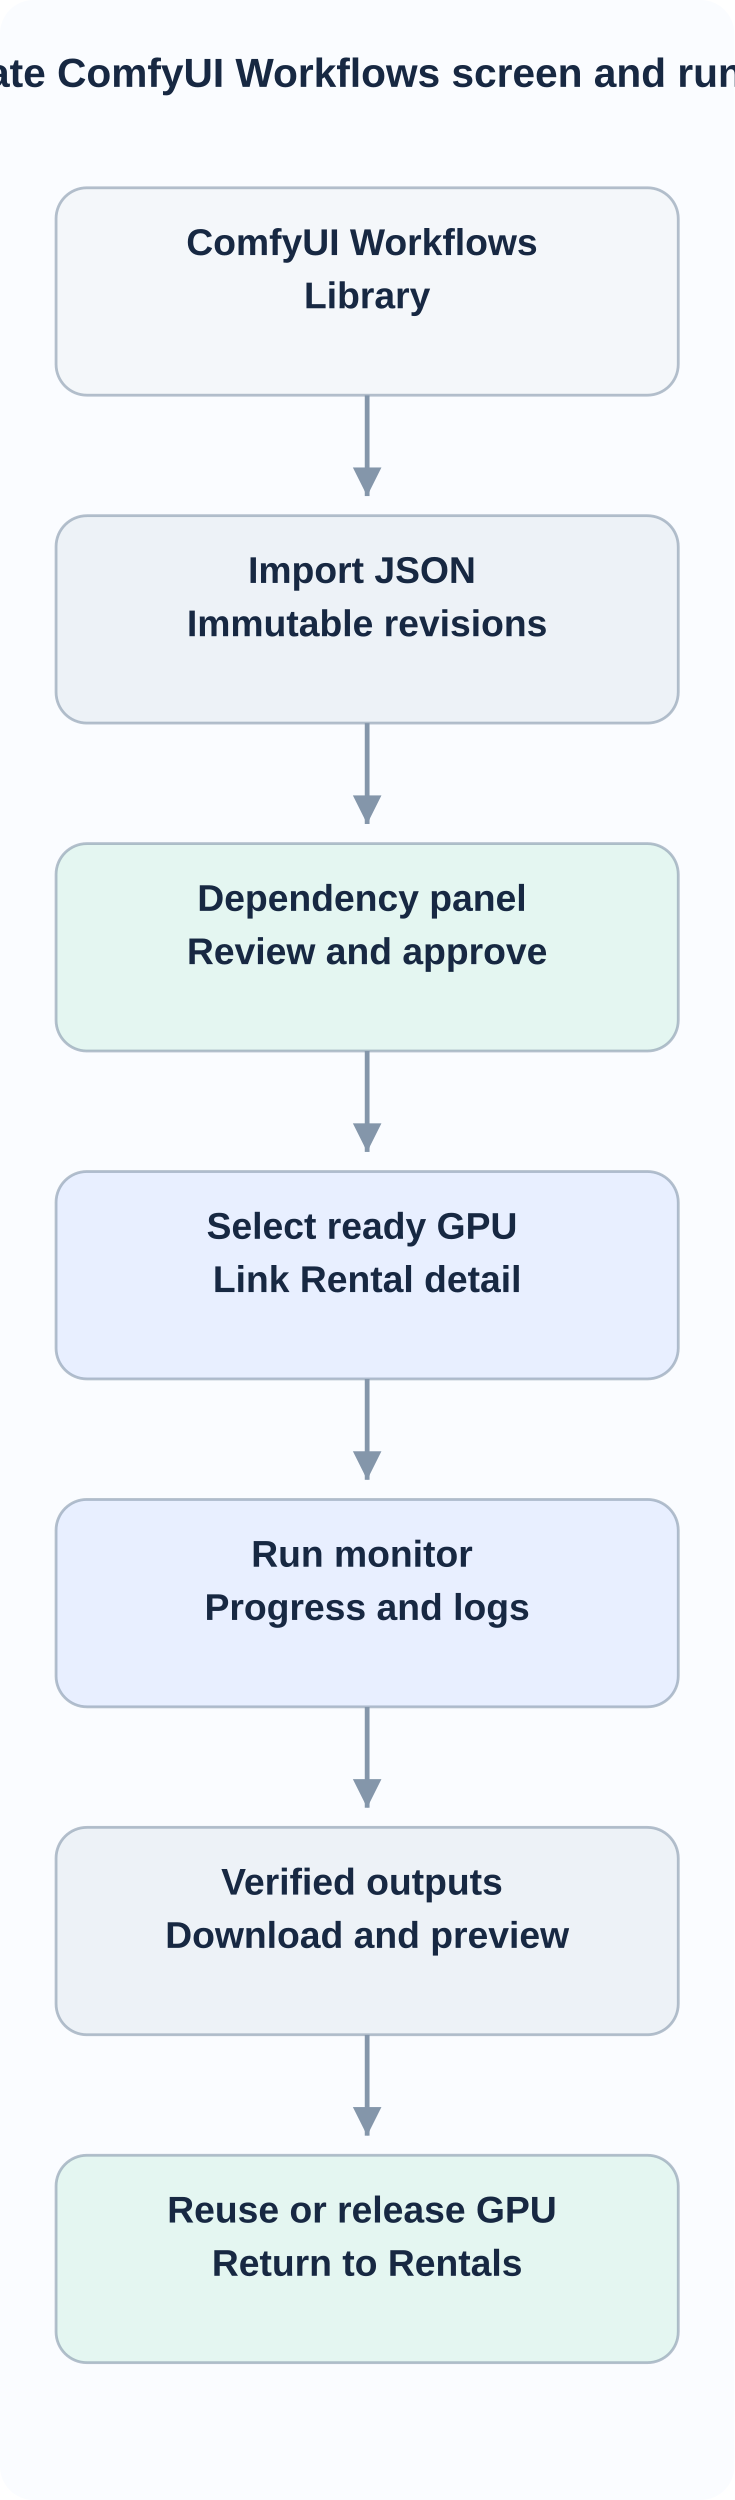
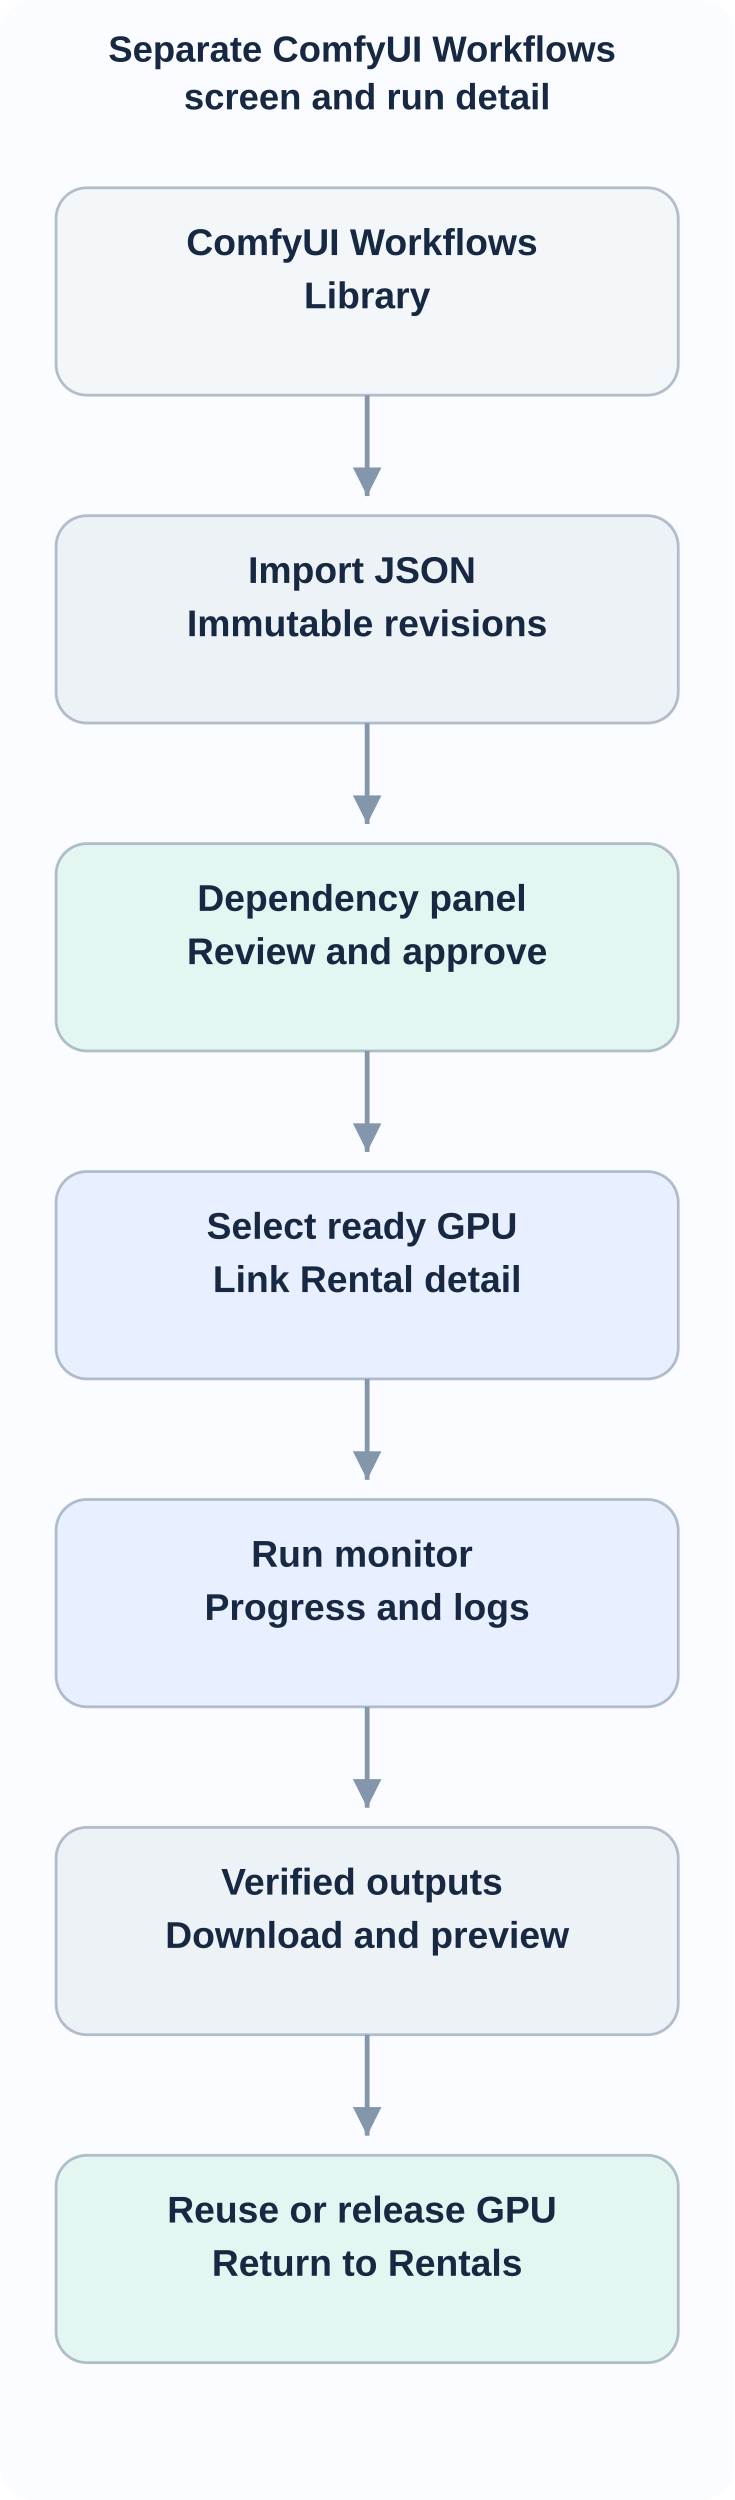
<svg xmlns="http://www.w3.org/2000/svg" width="262" height="892" viewBox="0 0 262 892" role="img" aria-label="Separate ComfyUI Workflows screen and run detail">
  <defs>
    <marker id="a" markerWidth="8" markerHeight="8" refX="6" refY="3" orient="auto">
      <path d="M0 0 L6 3 L0 6 Z" fill="#8496aa" />
    </marker>
  </defs>
  <rect width="262" height="892" rx="12" fill="#fafcff" />
-   <text x="131" y="31" font-size="14.5" font-family="Arial, sans-serif" font-weight="700" text-anchor="middle" fill="#172842">Separate ComfyUI Workflows screen and run detail</text>
+   <text x="131" y="22" font-size="13" font-family="Arial, sans-serif" font-weight="700" text-anchor="middle" fill="#172842">
+     <tspan x="131" y="22">Separate ComfyUI Workflows</tspan>
+     <tspan x="131" y="39">screen and run detail</tspan>
+   </text>
  <path d="M 131 141 C 131 169, 131 156, 131 177" fill="none" stroke="#8496aa" stroke-width="1.7" marker-end="url(#a)" />
  <path d="M 131 258 C 131 286, 131 273, 131 294" fill="none" stroke="#8496aa" stroke-width="1.7" marker-end="url(#a)" />
  <path d="M 131 375 C 131 403, 131 390, 131 411" fill="none" stroke="#8496aa" stroke-width="1.7" marker-end="url(#a)" />
  <path d="M 131 492 C 131 520, 131 507, 131 528" fill="none" stroke="#8496aa" stroke-width="1.7" marker-end="url(#a)" />
  <path d="M 131 609 C 131 637, 131 624, 131 645" fill="none" stroke="#8496aa" stroke-width="1.7" marker-end="url(#a)" />
  <path d="M 131 726 C 131 754, 131 741, 131 762" fill="none" stroke="#8496aa" stroke-width="1.7" marker-end="url(#a)" />
  <rect x="20" y="67" width="222" height="74" rx="11" fill="#f4f7fa" stroke="#8496aa" stroke-opacity=".6" />
  <text font-family="Arial, sans-serif" font-size="13.3" font-weight="600" text-anchor="middle" fill="#172842">
    <tspan x="131" y="91">ComfyUI Workflows</tspan>
    <tspan x="131" y="110">Library</tspan>
  </text>
  <rect x="20" y="184" width="222" height="74" rx="11" fill="#edf2f7" stroke="#8496aa" stroke-opacity=".6" />
  <text font-family="Arial, sans-serif" font-size="13.3" font-weight="600" text-anchor="middle" fill="#172842">
    <tspan x="131" y="208">Import JSON</tspan>
    <tspan x="131" y="227">Immutable revisions</tspan>
  </text>
  <rect x="20" y="301" width="222" height="74" rx="11" fill="#e4f6f1" stroke="#8496aa" stroke-opacity=".6" />
  <text font-family="Arial, sans-serif" font-size="13.3" font-weight="600" text-anchor="middle" fill="#172842">
    <tspan x="131" y="325">Dependency panel</tspan>
    <tspan x="131" y="344">Review and approve</tspan>
  </text>
  <rect x="20" y="418" width="222" height="74" rx="11" fill="#e8efff" stroke="#8496aa" stroke-opacity=".6" />
  <text font-family="Arial, sans-serif" font-size="13.3" font-weight="600" text-anchor="middle" fill="#172842">
    <tspan x="131" y="442">Select ready GPU</tspan>
    <tspan x="131" y="461">Link Rental detail</tspan>
  </text>
  <rect x="20" y="535" width="222" height="74" rx="11" fill="#e8efff" stroke="#8496aa" stroke-opacity=".6" />
  <text font-family="Arial, sans-serif" font-size="13.3" font-weight="600" text-anchor="middle" fill="#172842">
    <tspan x="131" y="559">Run monitor</tspan>
    <tspan x="131" y="578">Progress and logs</tspan>
  </text>
  <rect x="20" y="652" width="222" height="74" rx="11" fill="#edf2f7" stroke="#8496aa" stroke-opacity=".6" />
  <text font-family="Arial, sans-serif" font-size="13.3" font-weight="600" text-anchor="middle" fill="#172842">
    <tspan x="131" y="676">Verified outputs</tspan>
    <tspan x="131" y="695">Download and preview</tspan>
  </text>
  <rect x="20" y="769" width="222" height="74" rx="11" fill="#e4f6f1" stroke="#8496aa" stroke-opacity=".6" />
  <text font-family="Arial, sans-serif" font-size="13.3" font-weight="600" text-anchor="middle" fill="#172842">
    <tspan x="131" y="793">Reuse or release GPU</tspan>
    <tspan x="131" y="812">Return to Rentals</tspan>
  </text>
</svg>
